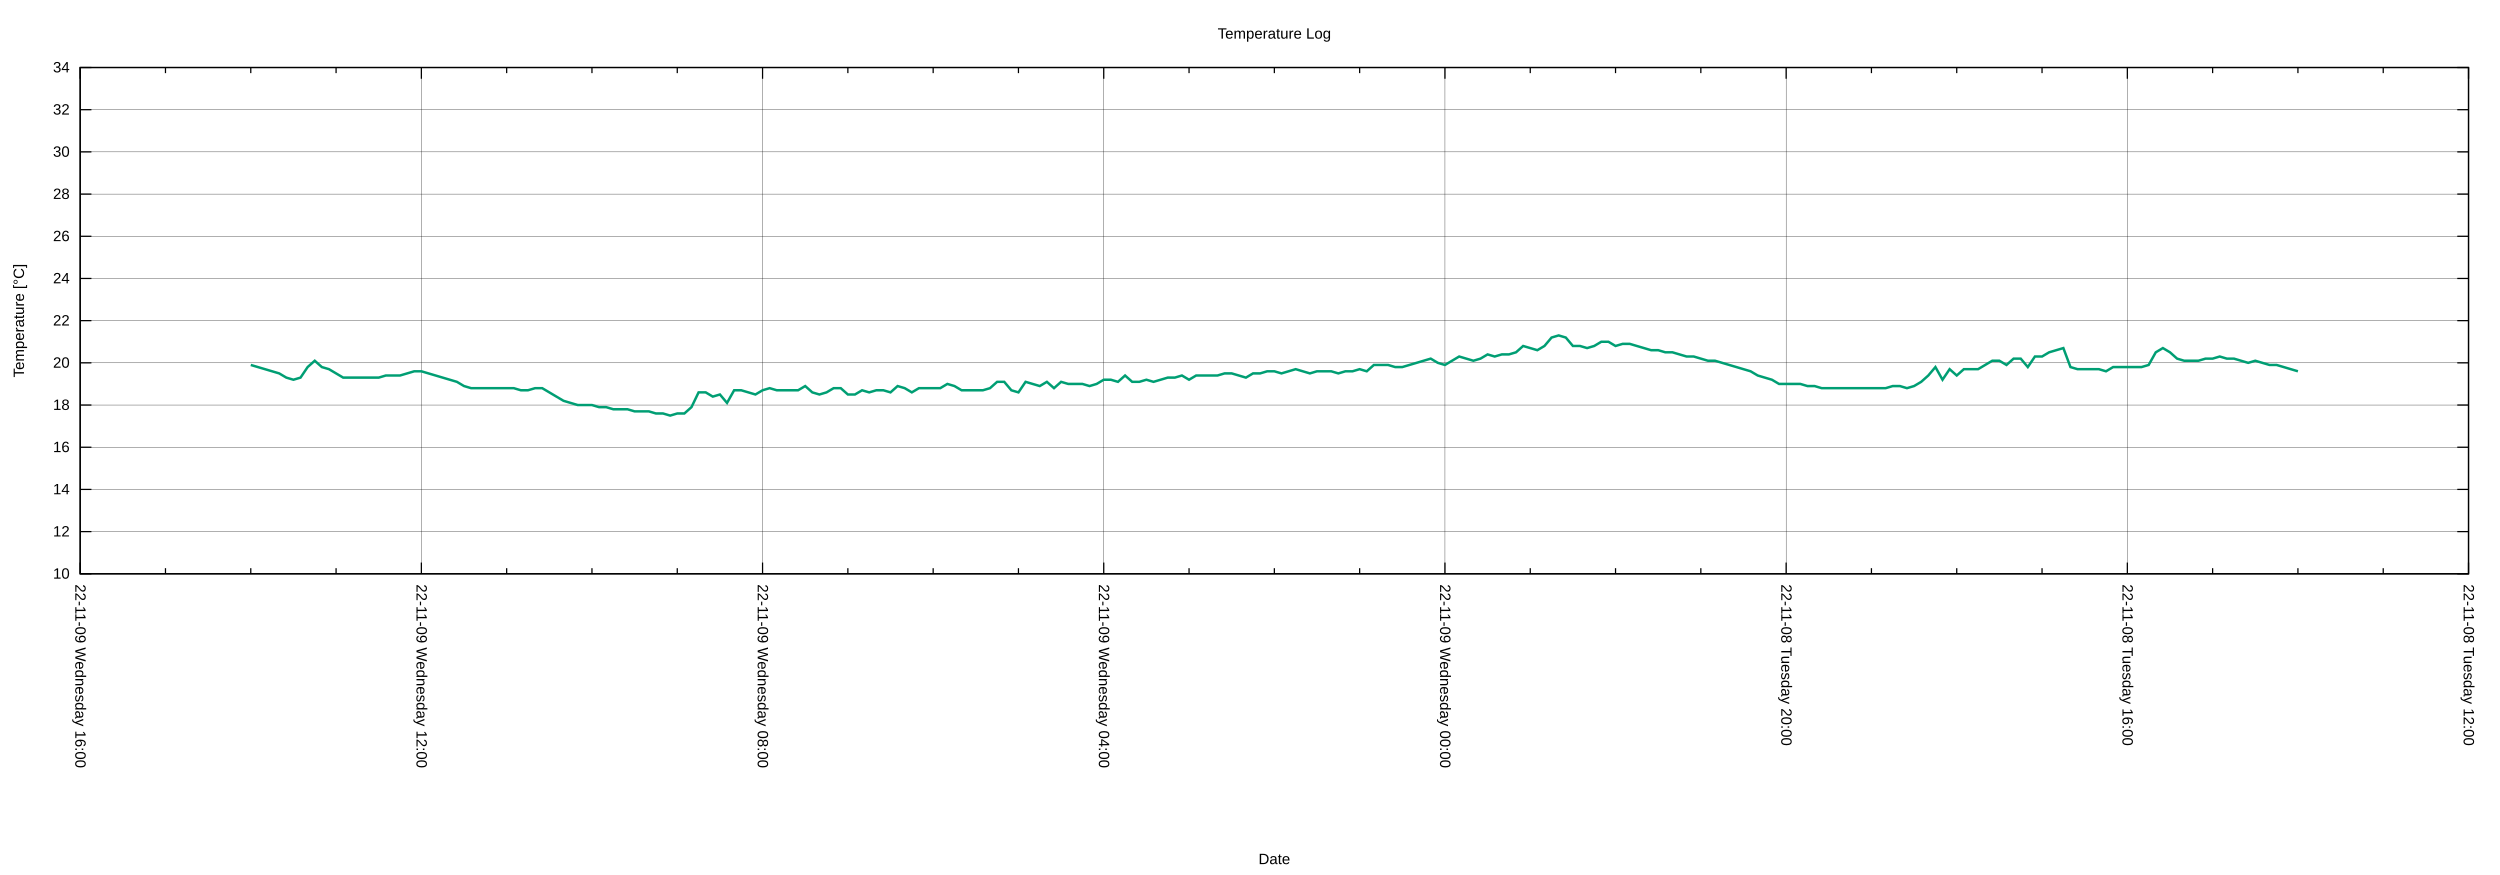
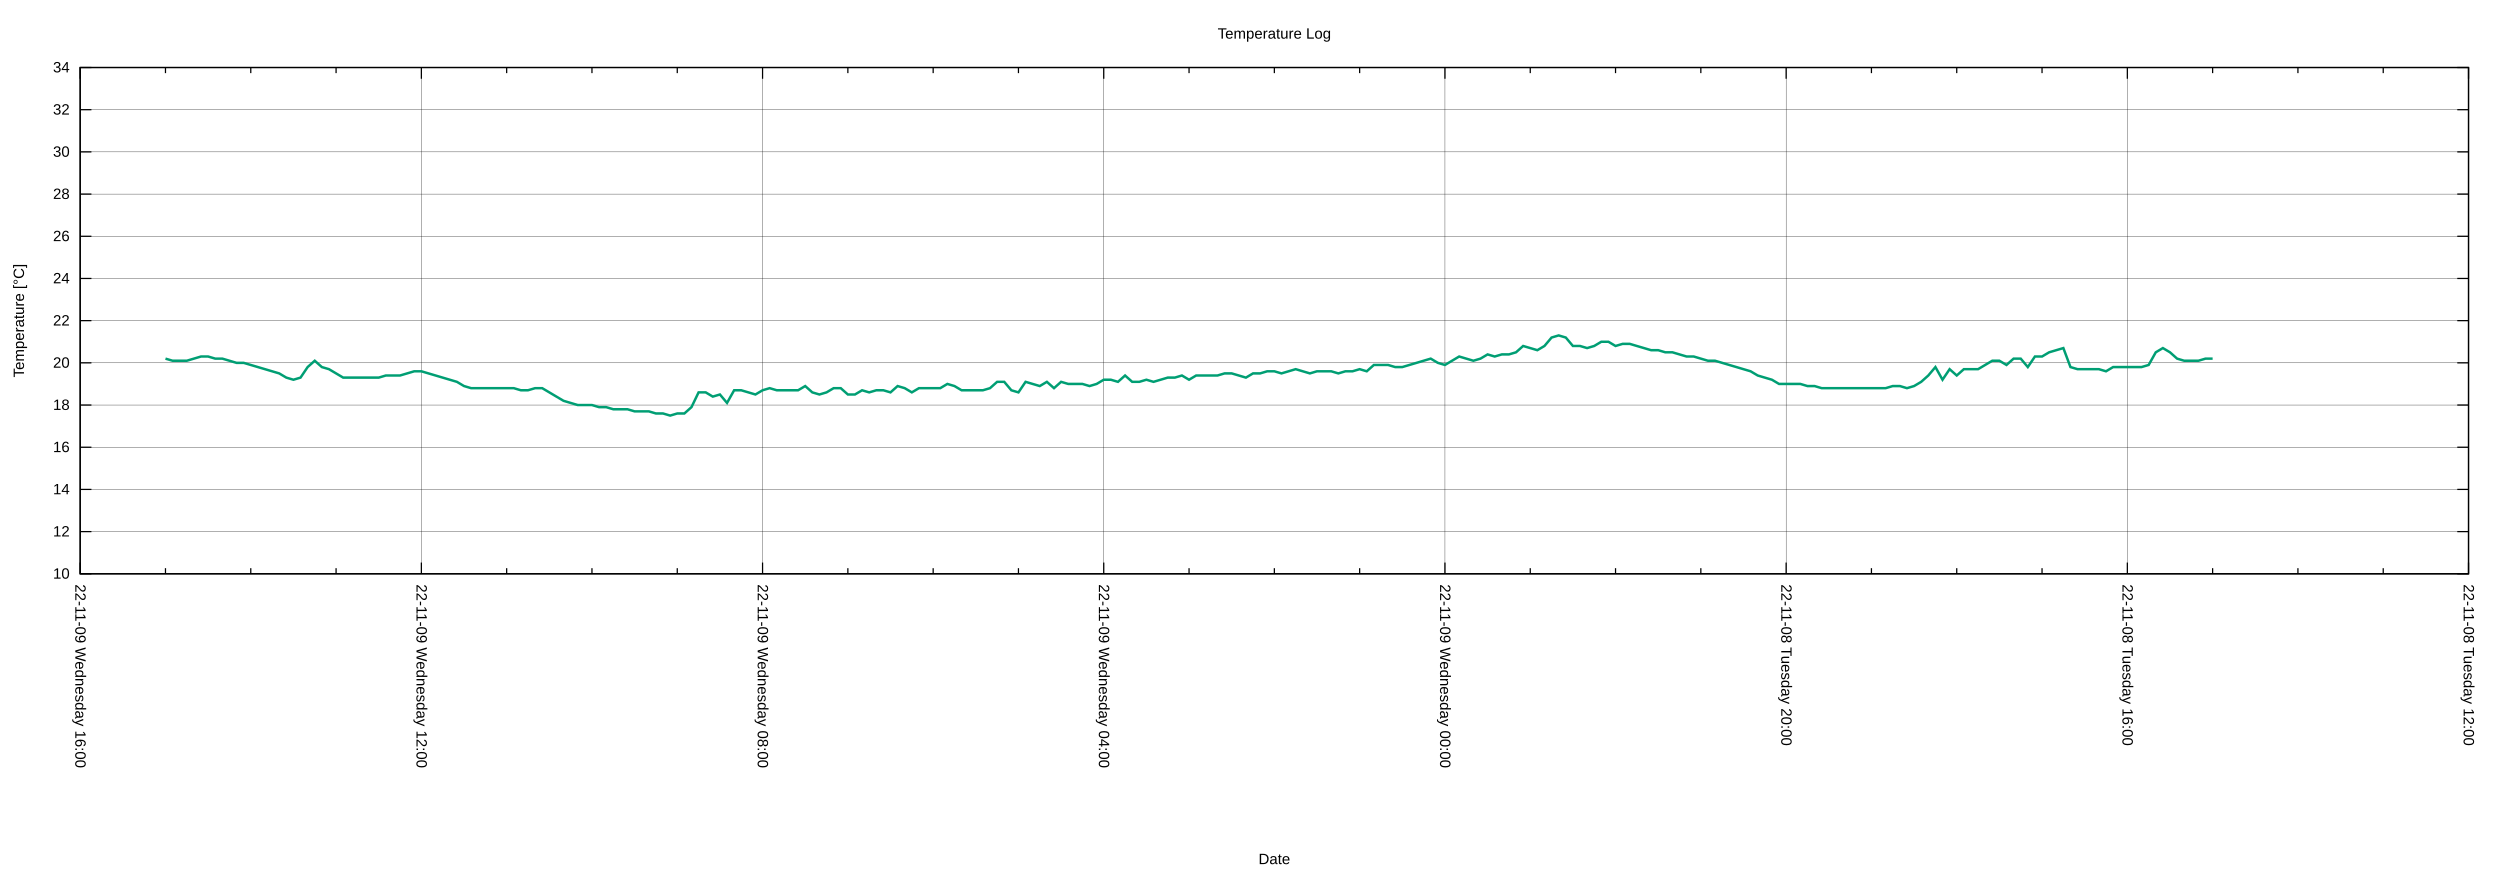
<svg xmlns="http://www.w3.org/2000/svg" xmlns:xlink="http://www.w3.org/1999/xlink" width="2000" height="700" viewBox="0 0 2000 700">
  <g id="gnuplot_canvas">
    <rect x="0" y="0" width="2000" height="700" fill="none" />
    <defs>
      <circle id="gpDot" r="0.5" stroke-width="0.5" stroke="currentColor" />
      <path id="gpPt0" stroke-width="0.222" stroke="currentColor" d="M-1,0 h2 M0,-1 v2" />
      <path id="gpPt1" stroke-width="0.222" stroke="currentColor" d="M-1,-1 L1,1 M1,-1 L-1,1" />
      <path id="gpPt2" stroke-width="0.222" stroke="currentColor" d="M-1,0 L1,0 M0,-1 L0,1 M-1,-1 L1,1 M-1,1 L1,-1" />
      <rect id="gpPt3" stroke-width="0.222" stroke="currentColor" x="-1" y="-1" width="2" height="2" />
      <rect id="gpPt4" stroke-width="0.222" stroke="currentColor" fill="currentColor" x="-1" y="-1" width="2" height="2" />
      <circle id="gpPt5" stroke-width="0.222" stroke="currentColor" cx="0" cy="0" r="1" />
      <use xlink:href="#gpPt5" id="gpPt6" fill="currentColor" stroke="none" />
      <path id="gpPt7" stroke-width="0.222" stroke="currentColor" d="M0,-1.33 L-1.33,0.67 L1.33,0.67 z" />
      <use xlink:href="#gpPt7" id="gpPt8" fill="currentColor" stroke="none" />
      <use xlink:href="#gpPt7" id="gpPt9" stroke="currentColor" transform="rotate(180)" />
      <use xlink:href="#gpPt9" id="gpPt10" fill="currentColor" stroke="none" />
      <use xlink:href="#gpPt3" id="gpPt11" stroke="currentColor" transform="rotate(45)" />
      <use xlink:href="#gpPt11" id="gpPt12" fill="currentColor" stroke="none" />
      <path id="gpPt13" stroke-width="0.222" stroke="currentColor" d="M0,1.330 L1.265,0.411 L0.782,-1.067 L-0.782,-1.076 L-1.265,0.411 z" />
      <use xlink:href="#gpPt13" id="gpPt14" fill="currentColor" stroke="none" />
      <filter id="textbox" filterUnits="objectBoundingBox" x="0" y="0" height="1" width="1">
        <feFlood flood-color="white" flood-opacity="1" result="bgnd" />
        <feComposite in="SourceGraphic" in2="bgnd" operator="atop" />
      </filter>
      <filter id="greybox" filterUnits="objectBoundingBox" x="0" y="0" height="1" width="1">
        <feFlood flood-color="lightgrey" flood-opacity="1" result="grey" />
        <feComposite in="SourceGraphic" in2="grey" operator="atop" />
      </filter>
    </defs>
    <g fill="none" color="white" stroke="currentColor" stroke-width="1.00" stroke-linecap="butt" stroke-linejoin="miter">
</g>
    <g fill="none" color="black" stroke="currentColor" stroke-width="1.00" stroke-linecap="butt" stroke-linejoin="miter">
</g>
    <g fill="none" color="black" stroke="black" stroke-width="0.25" stroke-linecap="butt" stroke-linejoin="miter">
</g>
    <g fill="none" color="black" stroke="currentColor" stroke-width="0.25" stroke-linecap="butt" stroke-linejoin="miter">
      <path stroke="black" class="gridline" d="M64.14,459.04 L1974.82,459.04  " />
    </g>
    <g fill="none" color="black" stroke="black" stroke-width="1.00" stroke-linecap="butt" stroke-linejoin="miter">
</g>
    <g fill="none" color="black" stroke="currentColor" stroke-width="1.00" stroke-linecap="butt" stroke-linejoin="miter">
      <path stroke="black" d="M64.14,459.04 L73.14,459.04 M1974.82,459.04 L1965.82,459.04  " />
      <g transform="translate(55.75,462.94)" stroke="none" fill="black" font-family="Arial" font-size="12.00" text-anchor="end">
        <text>
          <tspan font-family="Arial"> 10</tspan>
        </text>
      </g>
    </g>
    <g fill="none" color="black" stroke="currentColor" stroke-width="1.00" stroke-linecap="butt" stroke-linejoin="miter">
</g>
    <g fill="none" color="black" stroke="black" stroke-width="0.25" stroke-linecap="butt" stroke-linejoin="miter">
</g>
    <g fill="none" color="black" stroke="currentColor" stroke-width="0.25" stroke-linecap="butt" stroke-linejoin="miter">
      <path stroke="black" class="gridline" d="M64.14,425.29 L1974.82,425.29  " />
    </g>
    <g fill="none" color="black" stroke="black" stroke-width="1.00" stroke-linecap="butt" stroke-linejoin="miter">
</g>
    <g fill="none" color="black" stroke="currentColor" stroke-width="1.00" stroke-linecap="butt" stroke-linejoin="miter">
      <path stroke="black" d="M64.14,425.29 L73.14,425.29 M1974.82,425.29 L1965.82,425.29  " />
      <g transform="translate(55.75,429.19)" stroke="none" fill="black" font-family="Arial" font-size="12.00" text-anchor="end">
        <text>
          <tspan font-family="Arial"> 12</tspan>
        </text>
      </g>
    </g>
    <g fill="none" color="black" stroke="currentColor" stroke-width="1.00" stroke-linecap="butt" stroke-linejoin="miter">
</g>
    <g fill="none" color="black" stroke="black" stroke-width="0.25" stroke-linecap="butt" stroke-linejoin="miter">
</g>
    <g fill="none" color="black" stroke="currentColor" stroke-width="0.25" stroke-linecap="butt" stroke-linejoin="miter">
      <path stroke="black" class="gridline" d="M64.14,391.53 L1974.82,391.53  " />
    </g>
    <g fill="none" color="black" stroke="black" stroke-width="1.00" stroke-linecap="butt" stroke-linejoin="miter">
</g>
    <g fill="none" color="black" stroke="currentColor" stroke-width="1.00" stroke-linecap="butt" stroke-linejoin="miter">
      <path stroke="black" d="M64.14,391.53 L73.14,391.53 M1974.82,391.53 L1965.82,391.53  " />
      <g transform="translate(55.75,395.43)" stroke="none" fill="black" font-family="Arial" font-size="12.00" text-anchor="end">
        <text>
          <tspan font-family="Arial"> 14</tspan>
        </text>
      </g>
    </g>
    <g fill="none" color="black" stroke="currentColor" stroke-width="1.00" stroke-linecap="butt" stroke-linejoin="miter">
</g>
    <g fill="none" color="black" stroke="black" stroke-width="0.25" stroke-linecap="butt" stroke-linejoin="miter">
</g>
    <g fill="none" color="black" stroke="currentColor" stroke-width="0.25" stroke-linecap="butt" stroke-linejoin="miter">
      <path stroke="black" class="gridline" d="M64.14,357.78 L1974.82,357.78  " />
    </g>
    <g fill="none" color="black" stroke="black" stroke-width="1.00" stroke-linecap="butt" stroke-linejoin="miter">
</g>
    <g fill="none" color="black" stroke="currentColor" stroke-width="1.00" stroke-linecap="butt" stroke-linejoin="miter">
      <path stroke="black" d="M64.14,357.78 L73.14,357.78 M1974.82,357.78 L1965.82,357.78  " />
      <g transform="translate(55.75,361.68)" stroke="none" fill="black" font-family="Arial" font-size="12.00" text-anchor="end">
        <text>
          <tspan font-family="Arial"> 16</tspan>
        </text>
      </g>
    </g>
    <g fill="none" color="black" stroke="currentColor" stroke-width="1.00" stroke-linecap="butt" stroke-linejoin="miter">
</g>
    <g fill="none" color="black" stroke="black" stroke-width="0.25" stroke-linecap="butt" stroke-linejoin="miter">
</g>
    <g fill="none" color="black" stroke="currentColor" stroke-width="0.25" stroke-linecap="butt" stroke-linejoin="miter">
      <path stroke="black" class="gridline" d="M64.14,324.03 L1974.82,324.03  " />
    </g>
    <g fill="none" color="black" stroke="black" stroke-width="1.00" stroke-linecap="butt" stroke-linejoin="miter">
</g>
    <g fill="none" color="black" stroke="currentColor" stroke-width="1.00" stroke-linecap="butt" stroke-linejoin="miter">
      <path stroke="black" d="M64.14,324.03 L73.14,324.03 M1974.82,324.03 L1965.82,324.03  " />
      <g transform="translate(55.75,327.93)" stroke="none" fill="black" font-family="Arial" font-size="12.00" text-anchor="end">
        <text>
          <tspan font-family="Arial"> 18</tspan>
        </text>
      </g>
    </g>
    <g fill="none" color="black" stroke="currentColor" stroke-width="1.00" stroke-linecap="butt" stroke-linejoin="miter">
</g>
    <g fill="none" color="black" stroke="black" stroke-width="0.25" stroke-linecap="butt" stroke-linejoin="miter">
</g>
    <g fill="none" color="black" stroke="currentColor" stroke-width="0.25" stroke-linecap="butt" stroke-linejoin="miter">
      <path stroke="black" class="gridline" d="M64.14,290.28 L1974.82,290.28  " />
    </g>
    <g fill="none" color="black" stroke="black" stroke-width="1.00" stroke-linecap="butt" stroke-linejoin="miter">
</g>
    <g fill="none" color="black" stroke="currentColor" stroke-width="1.00" stroke-linecap="butt" stroke-linejoin="miter">
      <path stroke="black" d="M64.14,290.28 L73.14,290.28 M1974.82,290.28 L1965.82,290.28  " />
      <g transform="translate(55.75,294.18)" stroke="none" fill="black" font-family="Arial" font-size="12.00" text-anchor="end">
        <text>
          <tspan font-family="Arial"> 20</tspan>
        </text>
      </g>
    </g>
    <g fill="none" color="black" stroke="currentColor" stroke-width="1.00" stroke-linecap="butt" stroke-linejoin="miter">
</g>
    <g fill="none" color="black" stroke="black" stroke-width="0.25" stroke-linecap="butt" stroke-linejoin="miter">
</g>
    <g fill="none" color="black" stroke="currentColor" stroke-width="0.25" stroke-linecap="butt" stroke-linejoin="miter">
      <path stroke="black" class="gridline" d="M64.14,256.52 L1974.82,256.52  " />
    </g>
    <g fill="none" color="black" stroke="black" stroke-width="1.00" stroke-linecap="butt" stroke-linejoin="miter">
</g>
    <g fill="none" color="black" stroke="currentColor" stroke-width="1.00" stroke-linecap="butt" stroke-linejoin="miter">
      <path stroke="black" d="M64.14,256.52 L73.14,256.52 M1974.82,256.52 L1965.82,256.52  " />
      <g transform="translate(55.75,260.42)" stroke="none" fill="black" font-family="Arial" font-size="12.00" text-anchor="end">
        <text>
          <tspan font-family="Arial"> 22</tspan>
        </text>
      </g>
    </g>
    <g fill="none" color="black" stroke="currentColor" stroke-width="1.00" stroke-linecap="butt" stroke-linejoin="miter">
</g>
    <g fill="none" color="black" stroke="black" stroke-width="0.25" stroke-linecap="butt" stroke-linejoin="miter">
</g>
    <g fill="none" color="black" stroke="currentColor" stroke-width="0.25" stroke-linecap="butt" stroke-linejoin="miter">
      <path stroke="black" class="gridline" d="M64.14,222.77 L1974.82,222.77  " />
    </g>
    <g fill="none" color="black" stroke="black" stroke-width="1.00" stroke-linecap="butt" stroke-linejoin="miter">
</g>
    <g fill="none" color="black" stroke="currentColor" stroke-width="1.00" stroke-linecap="butt" stroke-linejoin="miter">
      <path stroke="black" d="M64.14,222.77 L73.14,222.77 M1974.82,222.77 L1965.82,222.77  " />
      <g transform="translate(55.75,226.67)" stroke="none" fill="black" font-family="Arial" font-size="12.00" text-anchor="end">
        <text>
          <tspan font-family="Arial"> 24</tspan>
        </text>
      </g>
    </g>
    <g fill="none" color="black" stroke="currentColor" stroke-width="1.00" stroke-linecap="butt" stroke-linejoin="miter">
</g>
    <g fill="none" color="black" stroke="black" stroke-width="0.25" stroke-linecap="butt" stroke-linejoin="miter">
</g>
    <g fill="none" color="black" stroke="currentColor" stroke-width="0.25" stroke-linecap="butt" stroke-linejoin="miter">
      <path stroke="black" class="gridline" d="M64.14,189.02 L1974.82,189.02  " />
    </g>
    <g fill="none" color="black" stroke="black" stroke-width="1.00" stroke-linecap="butt" stroke-linejoin="miter">
</g>
    <g fill="none" color="black" stroke="currentColor" stroke-width="1.00" stroke-linecap="butt" stroke-linejoin="miter">
      <path stroke="black" d="M64.14,189.02 L73.14,189.02 M1974.82,189.02 L1965.82,189.02  " />
      <g transform="translate(55.75,192.92)" stroke="none" fill="black" font-family="Arial" font-size="12.00" text-anchor="end">
        <text>
          <tspan font-family="Arial"> 26</tspan>
        </text>
      </g>
    </g>
    <g fill="none" color="black" stroke="currentColor" stroke-width="1.00" stroke-linecap="butt" stroke-linejoin="miter">
</g>
    <g fill="none" color="black" stroke="black" stroke-width="0.25" stroke-linecap="butt" stroke-linejoin="miter">
</g>
    <g fill="none" color="black" stroke="currentColor" stroke-width="0.25" stroke-linecap="butt" stroke-linejoin="miter">
      <path stroke="black" class="gridline" d="M64.14,155.27 L1974.82,155.27  " />
    </g>
    <g fill="none" color="black" stroke="black" stroke-width="1.00" stroke-linecap="butt" stroke-linejoin="miter">
</g>
    <g fill="none" color="black" stroke="currentColor" stroke-width="1.00" stroke-linecap="butt" stroke-linejoin="miter">
      <path stroke="black" d="M64.14,155.27 L73.14,155.27 M1974.82,155.27 L1965.82,155.27  " />
      <g transform="translate(55.75,159.17)" stroke="none" fill="black" font-family="Arial" font-size="12.00" text-anchor="end">
        <text>
          <tspan font-family="Arial"> 28</tspan>
        </text>
      </g>
    </g>
    <g fill="none" color="black" stroke="currentColor" stroke-width="1.00" stroke-linecap="butt" stroke-linejoin="miter">
</g>
    <g fill="none" color="black" stroke="black" stroke-width="0.25" stroke-linecap="butt" stroke-linejoin="miter">
</g>
    <g fill="none" color="black" stroke="currentColor" stroke-width="0.25" stroke-linecap="butt" stroke-linejoin="miter">
      <path stroke="black" class="gridline" d="M64.14,121.51 L1974.82,121.51  " />
    </g>
    <g fill="none" color="black" stroke="black" stroke-width="1.00" stroke-linecap="butt" stroke-linejoin="miter">
</g>
    <g fill="none" color="black" stroke="currentColor" stroke-width="1.00" stroke-linecap="butt" stroke-linejoin="miter">
      <path stroke="black" d="M64.14,121.51 L73.14,121.51 M1974.82,121.51 L1965.82,121.51  " />
      <g transform="translate(55.75,125.41)" stroke="none" fill="black" font-family="Arial" font-size="12.00" text-anchor="end">
        <text>
          <tspan font-family="Arial"> 30</tspan>
        </text>
      </g>
    </g>
    <g fill="none" color="black" stroke="currentColor" stroke-width="1.00" stroke-linecap="butt" stroke-linejoin="miter">
</g>
    <g fill="none" color="black" stroke="black" stroke-width="0.25" stroke-linecap="butt" stroke-linejoin="miter">
</g>
    <g fill="none" color="black" stroke="currentColor" stroke-width="0.25" stroke-linecap="butt" stroke-linejoin="miter">
      <path stroke="black" class="gridline" d="M64.14,87.76 L1974.82,87.76  " />
    </g>
    <g fill="none" color="black" stroke="black" stroke-width="1.00" stroke-linecap="butt" stroke-linejoin="miter">
</g>
    <g fill="none" color="black" stroke="currentColor" stroke-width="1.00" stroke-linecap="butt" stroke-linejoin="miter">
      <path stroke="black" d="M64.14,87.76 L73.14,87.76 M1974.82,87.76 L1965.82,87.76  " />
      <g transform="translate(55.75,91.66)" stroke="none" fill="black" font-family="Arial" font-size="12.00" text-anchor="end">
        <text>
          <tspan font-family="Arial"> 32</tspan>
        </text>
      </g>
    </g>
    <g fill="none" color="black" stroke="currentColor" stroke-width="1.00" stroke-linecap="butt" stroke-linejoin="miter">
</g>
    <g fill="none" color="black" stroke="black" stroke-width="0.25" stroke-linecap="butt" stroke-linejoin="miter">
</g>
    <g fill="none" color="black" stroke="currentColor" stroke-width="0.25" stroke-linecap="butt" stroke-linejoin="miter">
      <path stroke="black" class="gridline" d="M64.14,54.01 L1974.82,54.01  " />
    </g>
    <g fill="none" color="black" stroke="black" stroke-width="1.00" stroke-linecap="butt" stroke-linejoin="miter">
</g>
    <g fill="none" color="black" stroke="currentColor" stroke-width="1.00" stroke-linecap="butt" stroke-linejoin="miter">
      <path stroke="black" d="M64.14,54.01 L73.14,54.01 M1974.82,54.01 L1965.82,54.01  " />
      <g transform="translate(55.75,57.91)" stroke="none" fill="black" font-family="Arial" font-size="12.00" text-anchor="end">
        <text>
          <tspan font-family="Arial"> 34</tspan>
        </text>
      </g>
    </g>
    <g fill="none" color="black" stroke="currentColor" stroke-width="1.00" stroke-linecap="butt" stroke-linejoin="miter">
</g>
    <g fill="none" color="black" stroke="black" stroke-width="0.25" stroke-linecap="butt" stroke-linejoin="miter">
</g>
    <g fill="none" color="black" stroke="currentColor" stroke-width="0.25" stroke-linecap="butt" stroke-linejoin="miter">
      <path stroke="black" class="gridline" d="M1974.82,459.04 L1974.82,54.01  " />
    </g>
    <g fill="none" color="black" stroke="black" stroke-width="1.00" stroke-linecap="butt" stroke-linejoin="miter">
</g>
    <g fill="none" color="black" stroke="currentColor" stroke-width="1.00" stroke-linecap="butt" stroke-linejoin="miter">
      <path stroke="black" d="M1974.82,459.04 L1974.82,450.04 M1974.82,54.01 L1974.82,63.01  " />
      <g transform="translate(1970.92,467.43) rotate(90)" stroke="none" fill="black" font-family="Arial" font-size="12.00" text-anchor="start">
        <text>
          <tspan font-family="Arial">22-11-08 Tuesday 12:00</tspan>
        </text>
      </g>
    </g>
    <g fill="none" color="black" stroke="currentColor" stroke-width="1.00" stroke-linecap="butt" stroke-linejoin="miter">
      <path stroke="black" d="M1906.58,459.04 L1906.58,454.54 M1906.58,54.01 L1906.58,58.51 M1838.34,459.04 L1838.34,454.54 M1838.34,54.01 L1838.34,58.51   M1770.10,459.04 L1770.10,454.54 M1770.10,54.01 L1770.10,58.51  " />
    </g>
    <g fill="none" color="black" stroke="black" stroke-width="0.25" stroke-linecap="butt" stroke-linejoin="miter">
</g>
    <g fill="none" color="black" stroke="currentColor" stroke-width="0.25" stroke-linecap="butt" stroke-linejoin="miter">
      <path stroke="black" class="gridline" d="M1701.87,459.04 L1701.87,54.01  " />
    </g>
    <g fill="none" color="black" stroke="black" stroke-width="1.00" stroke-linecap="butt" stroke-linejoin="miter">
</g>
    <g fill="none" color="black" stroke="currentColor" stroke-width="1.00" stroke-linecap="butt" stroke-linejoin="miter">
      <path stroke="black" d="M1701.87,459.04 L1701.87,450.04 M1701.87,54.01 L1701.87,63.01  " />
      <g transform="translate(1697.97,467.43) rotate(90)" stroke="none" fill="black" font-family="Arial" font-size="12.00" text-anchor="start">
        <text>
          <tspan font-family="Arial">22-11-08 Tuesday 16:00</tspan>
        </text>
      </g>
    </g>
    <g fill="none" color="black" stroke="currentColor" stroke-width="1.00" stroke-linecap="butt" stroke-linejoin="miter">
      <path stroke="black" d="M1633.63,459.04 L1633.63,454.54 M1633.63,54.01 L1633.63,58.51 M1565.39,459.04 L1565.39,454.54 M1565.39,54.01 L1565.39,58.51   M1497.15,459.04 L1497.15,454.54 M1497.15,54.01 L1497.15,58.51  " />
    </g>
    <g fill="none" color="black" stroke="black" stroke-width="0.25" stroke-linecap="butt" stroke-linejoin="miter">
</g>
    <g fill="none" color="black" stroke="currentColor" stroke-width="0.25" stroke-linecap="butt" stroke-linejoin="miter">
      <path stroke="black" class="gridline" d="M1428.91,459.04 L1428.91,54.01  " />
    </g>
    <g fill="none" color="black" stroke="black" stroke-width="1.00" stroke-linecap="butt" stroke-linejoin="miter">
</g>
    <g fill="none" color="black" stroke="currentColor" stroke-width="1.00" stroke-linecap="butt" stroke-linejoin="miter">
      <path stroke="black" d="M1428.91,459.04 L1428.91,450.04 M1428.91,54.01 L1428.91,63.01  " />
      <g transform="translate(1425.01,467.43) rotate(90)" stroke="none" fill="black" font-family="Arial" font-size="12.00" text-anchor="start">
        <text>
          <tspan font-family="Arial">22-11-08 Tuesday 20:00</tspan>
        </text>
      </g>
    </g>
    <g fill="none" color="black" stroke="currentColor" stroke-width="1.00" stroke-linecap="butt" stroke-linejoin="miter">
      <path stroke="black" d="M1360.67,459.04 L1360.67,454.54 M1360.67,54.01 L1360.67,58.51 M1292.43,459.04 L1292.43,454.54 M1292.43,54.01 L1292.43,58.51   M1224.20,459.04 L1224.20,454.54 M1224.20,54.01 L1224.20,58.51  " />
    </g>
    <g fill="none" color="black" stroke="black" stroke-width="0.25" stroke-linecap="butt" stroke-linejoin="miter">
</g>
    <g fill="none" color="black" stroke="currentColor" stroke-width="0.25" stroke-linecap="butt" stroke-linejoin="miter">
      <path stroke="black" class="gridline" d="M1155.96,459.04 L1155.96,54.01  " />
    </g>
    <g fill="none" color="black" stroke="black" stroke-width="1.00" stroke-linecap="butt" stroke-linejoin="miter">
</g>
    <g fill="none" color="black" stroke="currentColor" stroke-width="1.00" stroke-linecap="butt" stroke-linejoin="miter">
      <path stroke="black" d="M1155.96,459.04 L1155.96,450.04 M1155.96,54.01 L1155.96,63.01  " />
      <g transform="translate(1152.06,467.43) rotate(90)" stroke="none" fill="black" font-family="Arial" font-size="12.00" text-anchor="start">
        <text>
          <tspan font-family="Arial">22-11-09 Wednesday 00:00</tspan>
        </text>
      </g>
    </g>
    <g fill="none" color="black" stroke="currentColor" stroke-width="1.00" stroke-linecap="butt" stroke-linejoin="miter">
      <path stroke="black" d="M1087.72,459.04 L1087.72,454.54 M1087.72,54.01 L1087.72,58.51 M1019.48,459.04 L1019.48,454.54 M1019.48,54.01 L1019.48,58.51   M951.24,459.04 L951.24,454.54 M951.24,54.01 L951.24,58.51  " />
    </g>
    <g fill="none" color="black" stroke="black" stroke-width="0.25" stroke-linecap="butt" stroke-linejoin="miter">
</g>
    <g fill="none" color="black" stroke="currentColor" stroke-width="0.25" stroke-linecap="butt" stroke-linejoin="miter">
      <path stroke="black" class="gridline" d="M883.00,459.04 L883.00,54.01  " />
    </g>
    <g fill="none" color="black" stroke="black" stroke-width="1.00" stroke-linecap="butt" stroke-linejoin="miter">
</g>
    <g fill="none" color="black" stroke="currentColor" stroke-width="1.00" stroke-linecap="butt" stroke-linejoin="miter">
      <path stroke="black" d="M883.00,459.04 L883.00,450.04 M883.00,54.01 L883.00,63.01  " />
      <g transform="translate(879.10,467.43) rotate(90)" stroke="none" fill="black" font-family="Arial" font-size="12.00" text-anchor="start">
        <text>
          <tspan font-family="Arial">22-11-09 Wednesday 04:00</tspan>
        </text>
      </g>
    </g>
    <g fill="none" color="black" stroke="currentColor" stroke-width="1.00" stroke-linecap="butt" stroke-linejoin="miter">
      <path stroke="black" d="M814.76,459.04 L814.76,454.54 M814.76,54.01 L814.76,58.51 M746.53,459.04 L746.53,454.54 M746.53,54.01 L746.53,58.51   M678.29,459.04 L678.29,454.54 M678.29,54.01 L678.29,58.51  " />
    </g>
    <g fill="none" color="black" stroke="black" stroke-width="0.25" stroke-linecap="butt" stroke-linejoin="miter">
</g>
    <g fill="none" color="black" stroke="currentColor" stroke-width="0.25" stroke-linecap="butt" stroke-linejoin="miter">
      <path stroke="black" class="gridline" d="M610.05,459.04 L610.05,54.01  " />
    </g>
    <g fill="none" color="black" stroke="black" stroke-width="1.00" stroke-linecap="butt" stroke-linejoin="miter">
</g>
    <g fill="none" color="black" stroke="currentColor" stroke-width="1.00" stroke-linecap="butt" stroke-linejoin="miter">
      <path stroke="black" d="M610.05,459.04 L610.05,450.04 M610.05,54.01 L610.05,63.01  " />
      <g transform="translate(606.15,467.43) rotate(90)" stroke="none" fill="black" font-family="Arial" font-size="12.00" text-anchor="start">
        <text>
          <tspan font-family="Arial">22-11-09 Wednesday 08:00</tspan>
        </text>
      </g>
    </g>
    <g fill="none" color="black" stroke="currentColor" stroke-width="1.00" stroke-linecap="butt" stroke-linejoin="miter">
      <path stroke="black" d="M541.81,459.04 L541.81,454.54 M541.81,54.01 L541.81,58.51 M473.57,459.04 L473.57,454.54 M473.57,54.01 L473.57,58.51   M405.33,459.04 L405.33,454.54 M405.33,54.01 L405.33,58.51  " />
    </g>
    <g fill="none" color="black" stroke="black" stroke-width="0.25" stroke-linecap="butt" stroke-linejoin="miter">
</g>
    <g fill="none" color="black" stroke="currentColor" stroke-width="0.25" stroke-linecap="butt" stroke-linejoin="miter">
      <path stroke="black" class="gridline" d="M337.09,459.04 L337.09,54.01  " />
    </g>
    <g fill="none" color="black" stroke="black" stroke-width="1.00" stroke-linecap="butt" stroke-linejoin="miter">
</g>
    <g fill="none" color="black" stroke="currentColor" stroke-width="1.00" stroke-linecap="butt" stroke-linejoin="miter">
      <path stroke="black" d="M337.09,459.04 L337.09,450.04 M337.09,54.01 L337.09,63.01  " />
      <g transform="translate(333.19,467.43) rotate(90)" stroke="none" fill="black" font-family="Arial" font-size="12.00" text-anchor="start">
        <text>
          <tspan font-family="Arial">22-11-09 Wednesday 12:00</tspan>
        </text>
      </g>
    </g>
    <g fill="none" color="black" stroke="currentColor" stroke-width="1.00" stroke-linecap="butt" stroke-linejoin="miter">
      <path stroke="black" d="M268.86,459.04 L268.86,454.54 M268.86,54.01 L268.86,58.51 M200.62,459.04 L200.62,454.54 M200.62,54.01 L200.62,58.51   M132.38,459.04 L132.38,454.54 M132.38,54.01 L132.38,58.51  " />
    </g>
    <g fill="none" color="black" stroke="black" stroke-width="0.25" stroke-linecap="butt" stroke-linejoin="miter">
</g>
    <g fill="none" color="black" stroke="currentColor" stroke-width="0.25" stroke-linecap="butt" stroke-linejoin="miter">
      <path stroke="black" class="gridline" d="M64.14,459.04 L64.14,54.01  " />
    </g>
    <g fill="none" color="black" stroke="black" stroke-width="1.00" stroke-linecap="butt" stroke-linejoin="miter">
</g>
    <g fill="none" color="black" stroke="currentColor" stroke-width="1.00" stroke-linecap="butt" stroke-linejoin="miter">
      <path stroke="black" d="M64.14,459.04 L64.14,450.04 M64.14,54.01 L64.14,63.01  " />
      <g transform="translate(60.24,467.43) rotate(90)" stroke="none" fill="black" font-family="Arial" font-size="12.00" text-anchor="start">
        <text>
          <tspan font-family="Arial">22-11-09 Wednesday 16:00</tspan>
        </text>
      </g>
    </g>
    <g fill="none" color="black" stroke="currentColor" stroke-width="1.00" stroke-linecap="butt" stroke-linejoin="miter">
</g>
    <g fill="none" color="black" stroke="currentColor" stroke-width="1.00" stroke-linecap="butt" stroke-linejoin="miter">
      <path stroke="black" d="M64.14,54.01 L64.14,459.04 L1974.82,459.04 L1974.82,54.01 L64.14,54.01 Z  " />
    </g>
    <g fill="none" color="black" stroke="currentColor" stroke-width="1.00" stroke-linecap="butt" stroke-linejoin="miter">
      <g transform="translate(19.18,256.53) rotate(270)" stroke="none" fill="black" font-family="Arial" font-size="12.00" text-anchor="middle">
        <text>
          <tspan font-family="Arial">Temperature [°C]</tspan>
        </text>
      </g>
    </g>
    <g fill="none" color="black" stroke="currentColor" stroke-width="1.00" stroke-linecap="butt" stroke-linejoin="miter">
      <g transform="translate(1019.48,691.30)" stroke="none" fill="black" font-family="Arial" font-size="12.00" text-anchor="middle">
        <text>
          <tspan font-family="Arial">Date</tspan>
        </text>
      </g>
    </g>
    <g fill="none" color="black" stroke="currentColor" stroke-width="1.00" stroke-linecap="butt" stroke-linejoin="miter">
</g>
    <g id="gnuplot_plot_1">
      <g fill="none" color="white" stroke="currentColor" stroke-width="2.00" stroke-linecap="butt" stroke-linejoin="miter">
</g>
      <g fill="none" color="black" stroke="currentColor" stroke-width="2.00" stroke-linecap="butt" stroke-linejoin="miter">
-         <path stroke="rgb(  0, 158, 115)" d="M200.62,291.97 L206.30,293.65 L211.99,295.34 L217.68,297.03 L223.36,298.72 L229.05,302.09 L234.74,303.78 L240.42,302.09   L246.11,293.65 L251.80,288.59 L257.48,293.65 L263.17,295.34 L268.86,298.72 L274.54,302.09 L280.23,302.09 L285.92,302.09   L291.60,302.09 L297.29,302.09 L302.98,302.09 L308.66,300.40 L314.35,300.40 L320.03,300.40 L325.72,298.72 L331.41,297.03   L337.09,297.03 L342.78,298.72 L348.47,300.40 L354.15,302.09 L359.84,303.78 L365.53,305.47 L371.21,308.84 L376.90,310.53   L382.59,310.53 L388.27,310.53 L393.96,310.53 L399.65,310.53 L405.33,310.53 L411.02,310.53 L416.71,312.22 L422.39,312.22   L428.08,310.53 L433.77,310.53 L439.45,313.90 L445.14,317.28 L450.83,320.65 L456.51,322.34 L462.20,324.03 L467.88,324.03   L473.57,324.03 L479.26,325.72 L484.94,325.72 L490.63,327.41 L496.32,327.41 L502.00,327.41 L507.69,329.09 L513.38,329.09   L519.06,329.09 L524.75,330.78 L530.44,330.78 L536.12,332.47 L541.81,330.78 L547.50,330.78 L553.18,325.72 L558.87,313.90   L564.56,313.90 L570.24,317.28 L575.93,315.59 L581.62,322.34 L587.30,312.22 L592.99,312.22 L598.68,313.90 L604.36,315.59   L610.05,312.22 L615.74,310.53 L621.42,312.22 L627.11,312.22 L632.79,312.22 L638.48,312.22 L644.17,308.84 L649.85,313.90   L655.54,315.59 L661.23,313.90 L666.91,310.53 L672.60,310.53 L678.29,315.59 L683.97,315.59 L689.66,312.22 L695.35,313.90   L701.03,312.22 L706.72,312.22 L712.41,313.90 L718.09,308.84 L723.78,310.53 L729.47,313.90 L735.15,310.53 L740.84,310.53   L746.53,310.53 L752.21,310.53 L757.90,307.15 L763.59,308.84 L769.27,312.22 L774.96,312.22 L780.65,312.22 L786.33,312.22   L792.02,310.53 L797.70,305.47 L803.39,305.47 L809.08,312.22 L814.76,313.90 L820.45,305.47 L826.14,307.15 L831.82,308.84   L837.51,305.47 L843.20,310.53 L848.88,305.47 L854.57,307.15 L860.26,307.15 L865.94,307.15 L871.63,308.84 L877.32,307.15   L883.00,303.78 L888.69,303.78 L894.38,305.47 L900.06,300.40 L905.75,305.47 L911.44,305.47 L917.12,303.78 L922.81,305.47   L928.50,303.78 L934.18,302.09 L939.87,302.09 L945.55,300.40 L951.24,303.78 L956.93,300.40 L962.61,300.40 L968.30,300.40   L973.99,300.40 L979.67,298.72 L985.36,298.72 L991.05,300.40 L996.73,302.09 L1002.42,298.72 L1008.11,298.72 L1013.79,297.03   L1019.48,297.03 L1025.17,298.72 L1030.85,297.03 L1036.54,295.34 L1042.23,297.03 L1047.91,298.72 L1053.60,297.03 L1059.29,297.03   L1064.97,297.03 L1070.66,298.72 L1076.35,297.03 L1082.03,297.03 L1087.72,295.34 L1093.41,297.03 L1099.09,291.97 L1104.78,291.97   L1110.46,291.97 L1116.15,293.65 L1121.84,293.65 L1127.52,291.97 L1133.21,290.28 L1138.90,288.59 L1144.58,286.90 L1150.27,290.28   L1155.96,291.97 L1161.64,288.59 L1167.33,285.21 L1173.02,286.90 L1178.70,288.59 L1184.39,286.90 L1190.08,283.53 L1195.76,285.21   L1201.45,283.53 L1207.14,283.53 L1212.82,281.84 L1218.51,276.78 L1224.20,278.46 L1229.88,280.15 L1235.57,276.78 L1241.26,270.03   L1246.94,268.34 L1252.63,270.03 L1258.32,276.78 L1264.00,276.78 L1269.69,278.46 L1275.37,276.78 L1281.06,273.40 L1286.75,273.40   L1292.43,276.78 L1298.12,275.09 L1303.81,275.09 L1309.49,276.78 L1315.18,278.46 L1320.87,280.15 L1326.55,280.15 L1332.24,281.84   L1337.93,281.84 L1343.61,283.53 L1349.30,285.21 L1354.99,285.21 L1360.67,286.90 L1366.36,288.59 L1372.05,288.59 L1377.73,290.28   L1383.42,291.97 L1389.11,293.65 L1394.79,295.34 L1400.48,297.03 L1406.17,300.40 L1411.85,302.09 L1417.54,303.78 L1423.22,307.15   L1428.91,307.15 L1434.60,307.15 L1440.28,307.15 L1445.97,308.84 L1451.66,308.84 L1457.34,310.53 L1463.03,310.53 L1468.72,310.53   L1474.40,310.53 L1480.09,310.53 L1485.78,310.53 L1491.46,310.53 L1497.15,310.53 L1502.84,310.53 L1508.52,310.53 L1514.21,308.84   L1519.90,308.84 L1525.58,310.53 L1531.27,308.84 L1536.96,305.47 L1542.64,300.40 L1548.33,293.65 L1554.02,303.78 L1559.70,295.34   L1565.39,300.40 L1571.08,295.34 L1576.76,295.34 L1582.45,295.34 L1588.13,291.97 L1593.82,288.59 L1599.51,288.59 L1605.19,291.97   L1610.88,286.90 L1616.57,286.90 L1622.25,293.65 L1627.94,285.21 L1633.63,285.21 L1639.31,281.84 L1645.00,280.15 L1650.69,278.46   L1656.37,293.65 L1662.06,295.34 L1667.75,295.34 L1673.43,295.34 L1679.12,295.34 L1684.81,297.03 L1690.49,293.65 L1696.18,293.65   L1701.87,293.65 L1707.55,293.65 L1713.24,293.65 L1718.93,291.97 L1724.61,281.84 L1730.30,278.46 L1735.99,281.84 L1741.67,286.90   L1747.36,288.59 L1753.04,288.59 L1758.73,288.59 L1764.42,286.90 L1770.10,286.90 L1775.79,285.21 L1781.48,286.90 L1787.16,286.90   L1792.85,288.59 L1798.54,290.28 L1804.22,288.59 L1809.91,290.28 L1815.60,291.97 L1821.28,291.97 L1826.97,293.65 L1832.66,295.34   L1838.34,297.03  " />
+         <path stroke="rgb(  0, 158, 115)" d="M132.38,286.90 L138.07,288.59 L143.75,288.59 L149.44,288.59 L155.12,286.90 L160.81,285.21 L166.50,285.21 L172.18,286.90   L177.87,286.90 L183.56,288.59 L189.24,290.28 L194.93,290.28 L200.62,291.97 L206.30,293.65 L211.99,295.34 L217.68,297.03   L223.36,298.72 L229.05,302.09 L234.74,303.78 L240.42,302.09 L246.11,293.65 L251.80,288.59 L257.48,293.65 L263.17,295.34   L268.86,298.72 L274.54,302.09 L280.23,302.09 L285.92,302.09 L291.60,302.09 L297.29,302.09 L302.98,302.09 L308.66,300.40   L314.35,300.40 L320.03,300.40 L325.72,298.72 L331.41,297.03 L337.09,297.03 L342.78,298.72 L348.47,300.40 L354.15,302.09   L359.84,303.78 L365.53,305.47 L371.21,308.84 L376.90,310.53 L382.59,310.53 L388.27,310.53 L393.96,310.53 L399.65,310.53   L405.33,310.53 L411.02,310.53 L416.71,312.22 L422.39,312.22 L428.08,310.53 L433.77,310.53 L439.45,313.90 L445.14,317.28   L450.83,320.65 L456.51,322.34 L462.20,324.03 L467.88,324.03 L473.57,324.03 L479.26,325.72 L484.94,325.72 L490.63,327.41   L496.32,327.41 L502.00,327.41 L507.69,329.09 L513.38,329.09 L519.06,329.09 L524.75,330.78 L530.44,330.78 L536.12,332.47   L541.81,330.78 L547.50,330.78 L553.18,325.72 L558.87,313.90 L564.56,313.90 L570.24,317.28 L575.93,315.59 L581.62,322.34   L587.30,312.22 L592.99,312.22 L598.68,313.90 L604.36,315.59 L610.05,312.22 L615.74,310.53 L621.42,312.22 L627.11,312.22   L632.79,312.22 L638.48,312.22 L644.17,308.84 L649.85,313.90 L655.54,315.59 L661.23,313.90 L666.91,310.53 L672.60,310.53   L678.29,315.59 L683.97,315.59 L689.66,312.22 L695.35,313.90 L701.03,312.22 L706.72,312.22 L712.41,313.90 L718.09,308.84   L723.78,310.53 L729.47,313.90 L735.15,310.53 L740.84,310.53 L746.53,310.53 L752.21,310.53 L757.90,307.15 L763.59,308.84   L769.27,312.22 L774.96,312.22 L780.65,312.22 L786.33,312.22 L792.02,310.53 L797.70,305.47 L803.39,305.47 L809.08,312.22   L814.76,313.90 L820.45,305.47 L826.14,307.15 L831.82,308.84 L837.51,305.47 L843.20,310.53 L848.88,305.47 L854.57,307.15   L860.26,307.15 L865.94,307.15 L871.63,308.84 L877.32,307.15 L883.00,303.78 L888.69,303.78 L894.38,305.47 L900.06,300.40   L905.75,305.47 L911.44,305.47 L917.12,303.78 L922.81,305.47 L928.50,303.78 L934.18,302.09 L939.87,302.09 L945.55,300.40   L951.24,303.78 L956.93,300.40 L962.61,300.40 L968.30,300.40 L973.99,300.40 L979.67,298.72 L985.36,298.72 L991.05,300.40   L996.73,302.09 L1002.42,298.72 L1008.11,298.72 L1013.79,297.03 L1019.48,297.03 L1025.17,298.72 L1030.85,297.03 L1036.54,295.34   L1042.23,297.03 L1047.91,298.72 L1053.60,297.03 L1059.29,297.03 L1064.97,297.03 L1070.66,298.72 L1076.35,297.03 L1082.03,297.03   L1087.72,295.34 L1093.41,297.03 L1099.09,291.97 L1104.78,291.97 L1110.46,291.97 L1116.15,293.65 L1121.84,293.65 L1127.52,291.97   L1133.21,290.28 L1138.90,288.59 L1144.58,286.90 L1150.27,290.28 L1155.96,291.97 L1161.64,288.59 L1167.33,285.21 L1173.02,286.90   L1178.70,288.59 L1184.39,286.90 L1190.08,283.53 L1195.76,285.21 L1201.45,283.53 L1207.14,283.53 L1212.82,281.84 L1218.51,276.78   L1224.20,278.46 L1229.88,280.15 L1235.57,276.78 L1241.26,270.03 L1246.94,268.34 L1252.63,270.03 L1258.32,276.78 L1264.00,276.78   L1269.69,278.46 L1275.37,276.78 L1281.06,273.40 L1286.75,273.40 L1292.43,276.78 L1298.12,275.09 L1303.81,275.09 L1309.49,276.78   L1315.18,278.46 L1320.87,280.15 L1326.55,280.15 L1332.24,281.84 L1337.93,281.84 L1343.61,283.53 L1349.30,285.21 L1354.99,285.21   L1360.67,286.90 L1366.36,288.59 L1372.05,288.59 L1377.73,290.28 L1383.42,291.97 L1389.11,293.65 L1394.79,295.34 L1400.48,297.03   L1406.17,300.40 L1411.85,302.09 L1417.54,303.78 L1423.22,307.15 L1428.91,307.15 L1434.60,307.15 L1440.28,307.15 L1445.97,308.84   L1451.66,308.84 L1457.34,310.53 L1463.03,310.53 L1468.72,310.53 L1474.40,310.53 L1480.09,310.53 L1485.78,310.53 L1491.46,310.53   L1497.15,310.53 L1502.84,310.53 L1508.52,310.53 L1514.21,308.84 L1519.90,308.84 L1525.58,310.53 L1531.27,308.84 L1536.96,305.47   L1542.64,300.40 L1548.33,293.65 L1554.02,303.78 L1559.70,295.34 L1565.39,300.40 L1571.08,295.34 L1576.76,295.34 L1582.45,295.34   L1588.13,291.97 L1593.82,288.59 L1599.51,288.59 L1605.19,291.97 L1610.88,286.90 L1616.57,286.90 L1622.25,293.65 L1627.94,285.21   L1633.63,285.21 L1639.31,281.84 L1645.00,280.15 L1650.69,278.46 L1656.37,293.65 L1662.06,295.34 L1667.75,295.34 L1673.43,295.34   L1679.12,295.34 L1684.81,297.03 L1690.49,293.65 L1696.18,293.65 L1701.87,293.65 L1707.55,293.65 L1713.24,293.65 L1718.93,291.97   L1724.61,281.84 L1730.30,278.46 L1735.99,281.84 L1741.67,286.90 L1747.36,288.59 L1753.04,288.59 L1758.73,288.59 L1764.42,286.90   L1770.10,286.90  " />
      </g>
    </g>
    <g fill="none" color="black" stroke="currentColor" stroke-width="2.00" stroke-linecap="butt" stroke-linejoin="miter">
</g>
    <g fill="none" color="black" stroke="black" stroke-width="1.00" stroke-linecap="butt" stroke-linejoin="miter">
</g>
    <g fill="none" color="black" stroke="currentColor" stroke-width="1.00" stroke-linecap="butt" stroke-linejoin="miter">
      <path stroke="black" d="M64.14,54.01 L64.14,459.04 L1974.82,459.04 L1974.82,54.01 L64.14,54.01 Z  " />
    </g>
    <g fill="none" color="black" stroke="currentColor" stroke-width="1.00" stroke-linecap="butt" stroke-linejoin="miter">
      <g transform="translate(1019.48,30.91)" stroke="none" fill="black" font-family="Arial" font-size="12.00" text-anchor="middle">
        <text>
          <tspan font-family="Arial">Temperature Log</tspan>
        </text>
      </g>
    </g>
    <g fill="none" color="black" stroke="currentColor" stroke-width="1.00" stroke-linecap="butt" stroke-linejoin="miter">
</g>
  </g>
</svg>
